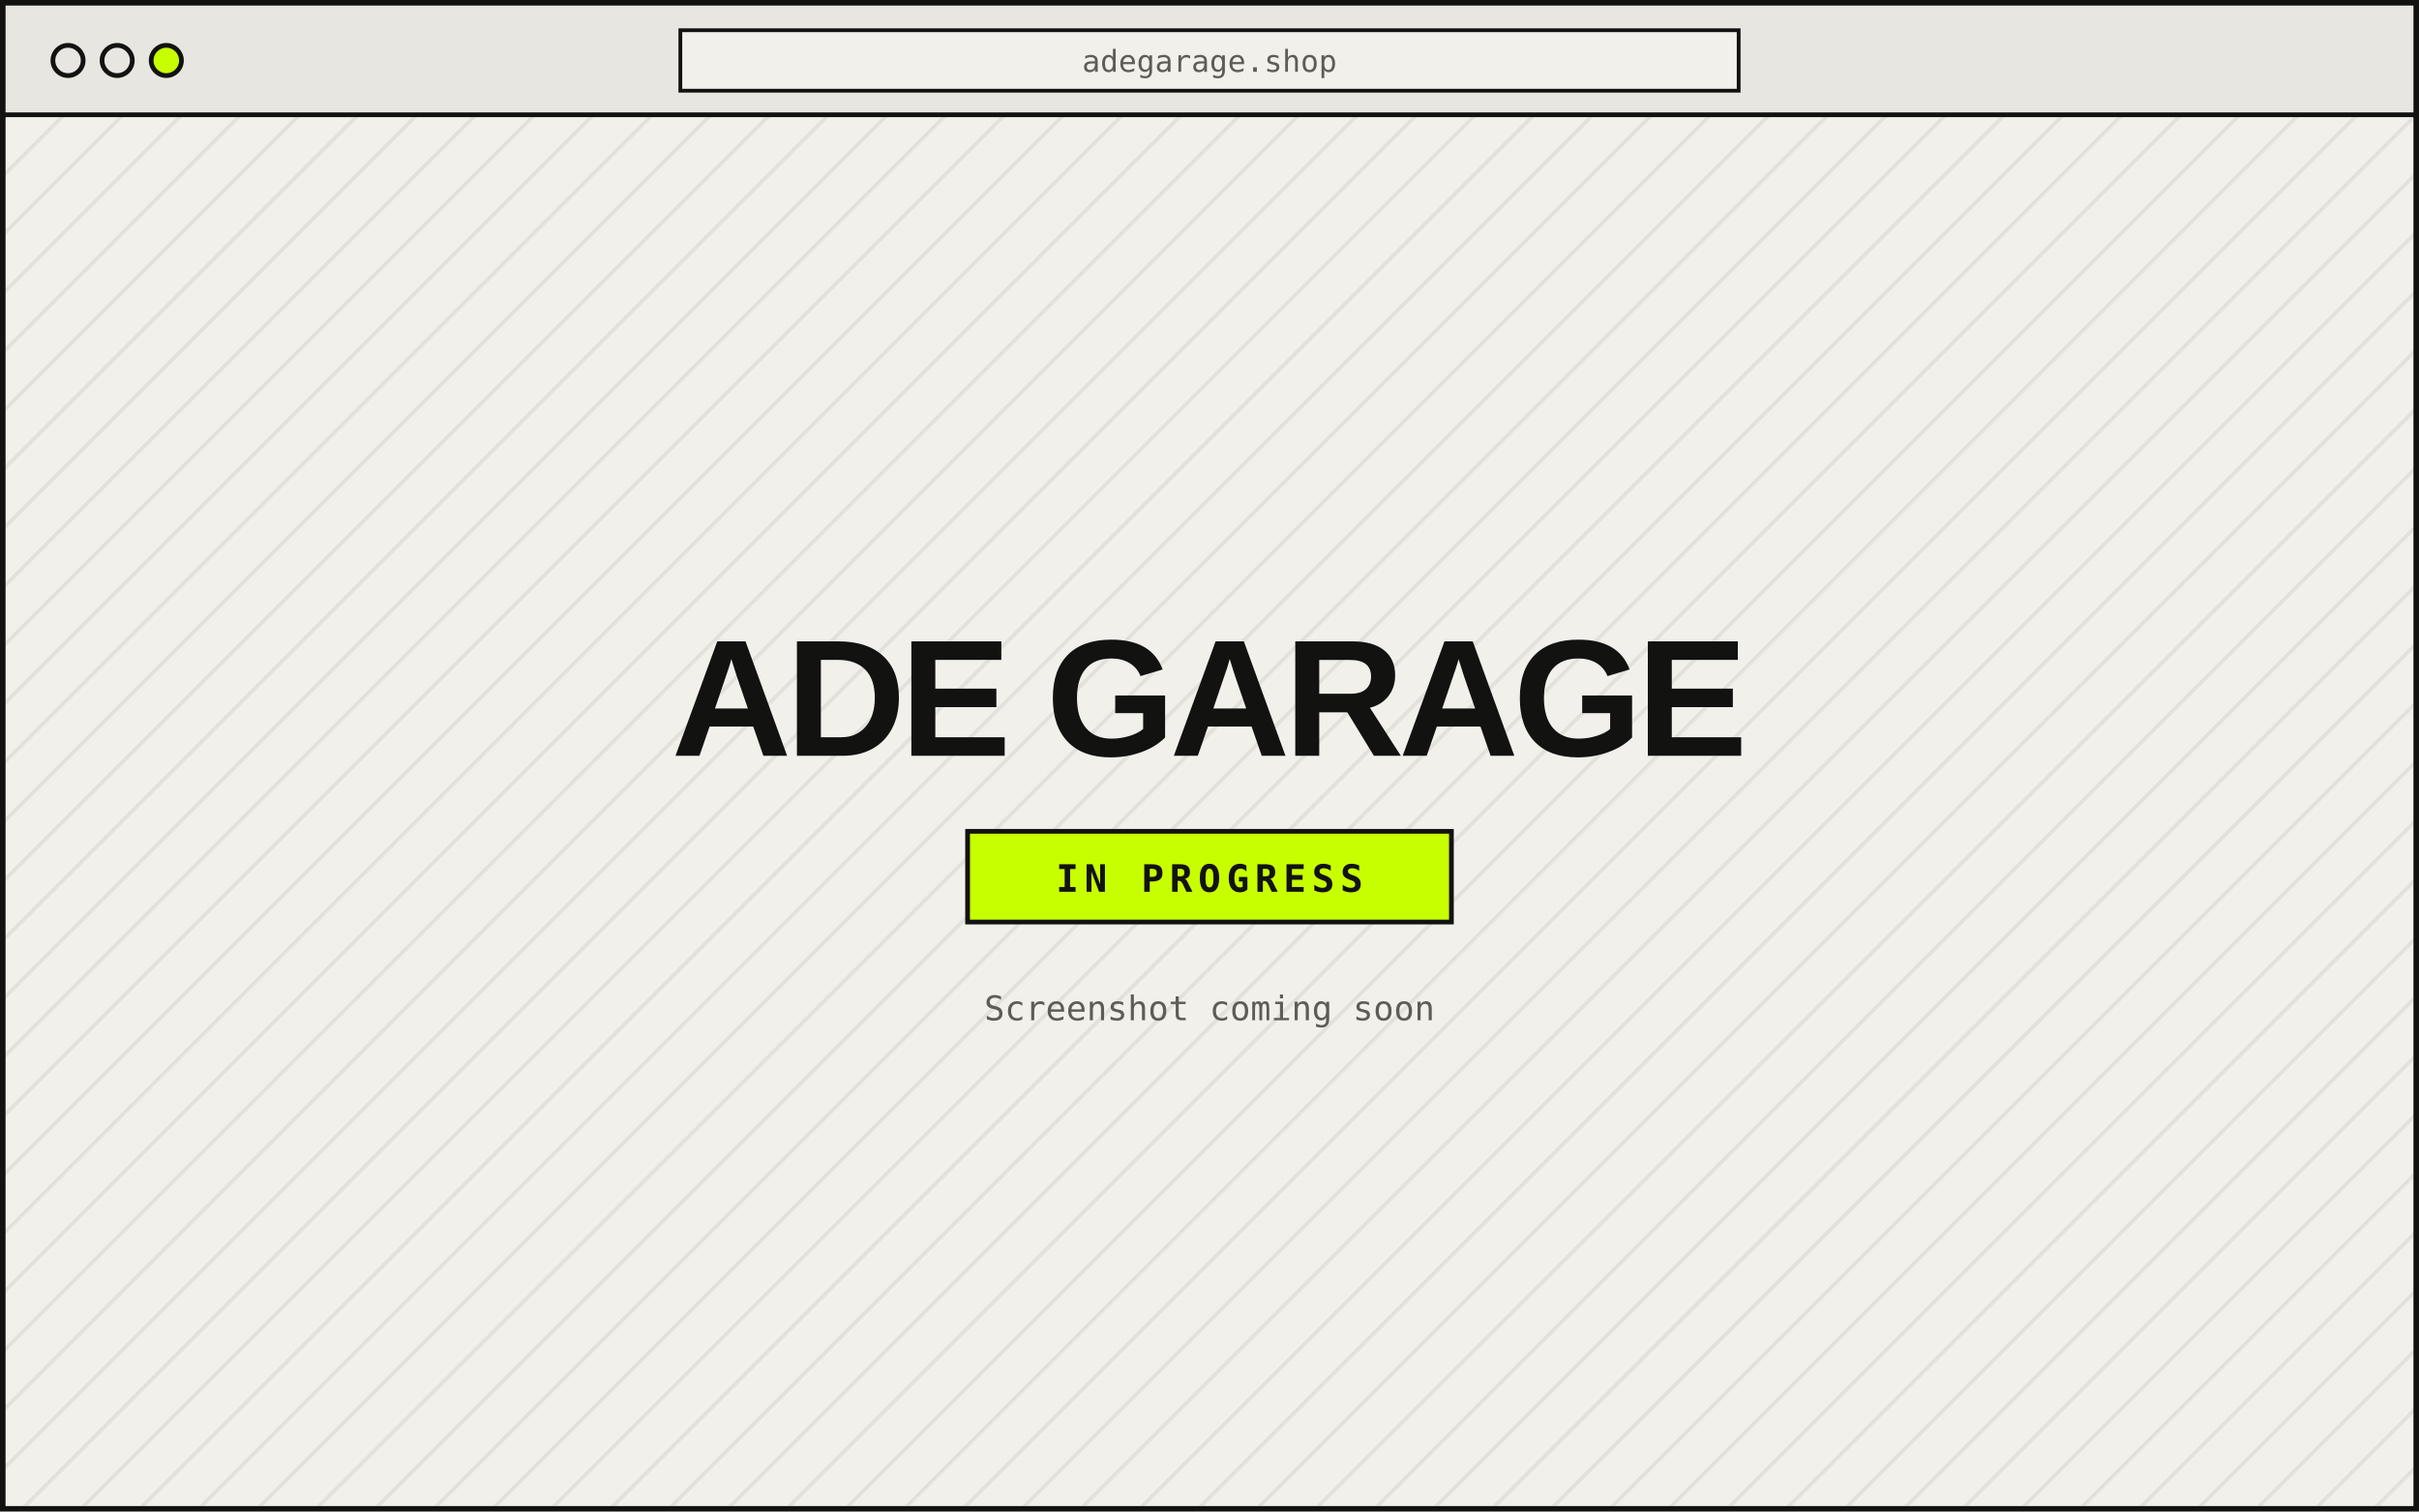
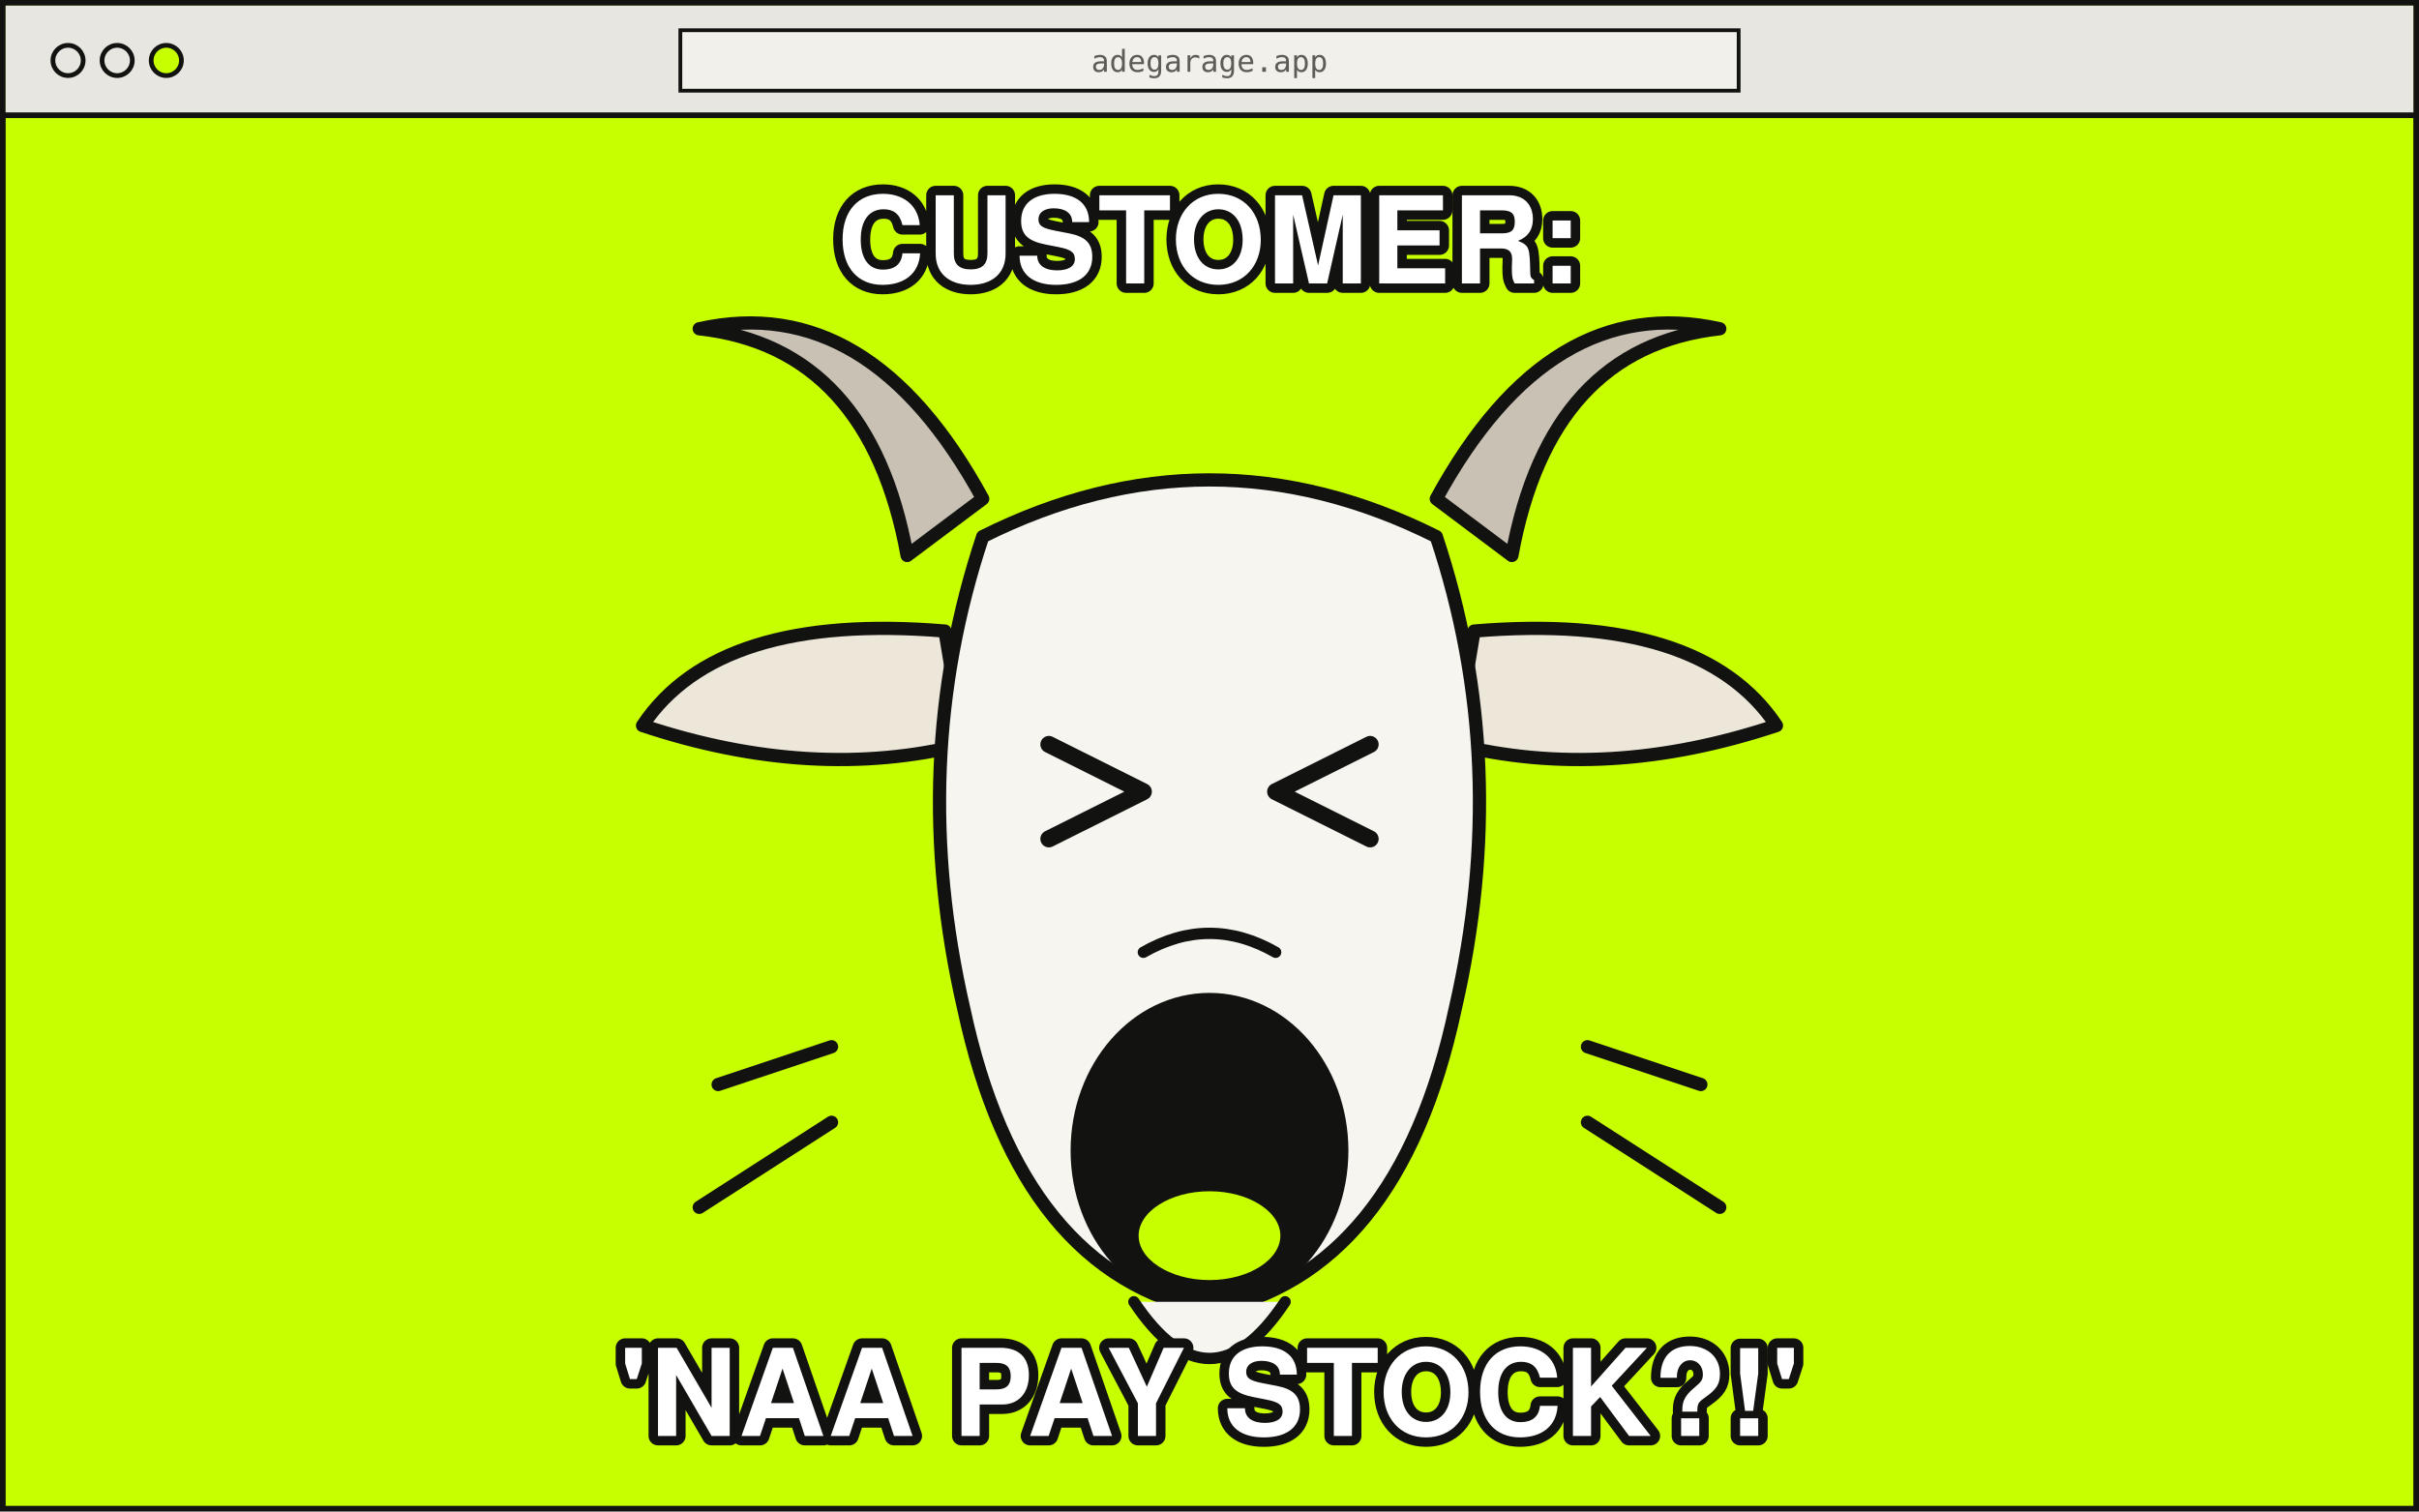
<svg xmlns="http://www.w3.org/2000/svg" viewBox="0 0 1280 800" width="1280" height="800">
-   <defs>
-     <pattern id="h" width="22" height="22" patternUnits="userSpaceOnUse" patternTransform="rotate(45)">
-       <rect width="22" height="22" fill="#F1F0EB" />
-       <rect width="2" height="22" fill="#121211" opacity="0.07" />
-     </pattern>
-   </defs>
-   <rect x="1.5" y="1.5" width="1277" height="797" fill="#F1F0EB" stroke="#121211" stroke-width="3" />
+   <rect x="1.5" y="1.5" width="1277" height="797" fill="#C8FF00" stroke="#121211" stroke-width="3" />
  <rect x="3" y="3" width="1274" height="58" fill="#E7E6E0" />
  <line x1="0" y1="61" x2="1280" y2="61" stroke="#121211" stroke-width="3" />
  <circle cx="36" cy="32" r="8" fill="none" stroke="#121211" stroke-width="2.5" />
  <circle cx="62" cy="32" r="8" fill="none" stroke="#121211" stroke-width="2.5" />
  <circle cx="88" cy="32" r="8" fill="#C8FF00" stroke="#121211" stroke-width="2.5" />
  <rect x="360" y="16" width="560" height="32" fill="#F1F0EB" stroke="#121211" stroke-width="2" />
-   <text x="640" y="38" text-anchor="middle" font-family="Menlo, Consolas, monospace" font-size="16" fill="#5E5C56">adegarage.shop</text>
-   <rect x="3" y="62" width="1274" height="735" fill="url(#h)" />
-   <text x="640" y="400" text-anchor="middle" font-family="Helvetica Neue, Arial, sans-serif" font-weight="900" font-size="88" letter-spacing="-3" fill="#121211">ADE GARAGE</text>
-   <rect x="512" y="440" width="256" height="48" fill="#C8FF00" stroke="#121211" stroke-width="2.5" />
-   <text x="640" y="472" text-anchor="middle" font-family="Menlo, Consolas, monospace" font-weight="700" font-size="20" letter-spacing="3" fill="#121211">IN PROGRESS</text>
-   <text x="640" y="540" text-anchor="middle" font-family="Menlo, Consolas, monospace" font-size="18" fill="#5E5C56">Screenshot coming soon</text>
+   <text x="640" y="38" text-anchor="middle" font-family="Menlo, Consolas, monospace" font-size="16" fill="#5E5C56">adegarage.app</text>
+   <g stroke="#121211" stroke-width="7" stroke-linecap="round" stroke-linejoin="round" transform="translate(0 34)">
+     <path d="M520 230 q-60 -110 -150 -90 q90 10 110 120 z" fill="#C9C2B4" />
+     <path d="M760 230 q60 -110 150 -90 q-90 10 -110 120 z" fill="#C9C2B4" />
+     <path d="M500 300 q-120 -10 -160 50 q90 30 170 10 z M780 300 q120 -10 160 50 q-90 30 -170 10 z" fill="#EDE7DA" />
+     <path d="M520 250 q120 -60 240 0 q40 120 10 250 q-30 140 -130 160 q-100 -20 -130 -160 q-30 -130 10 -250 z" fill="#F7F5EF" />
+     <path d="M555 360 l50 25 l-50 25 M725 360 l-50 25 l50 25" fill="none" stroke-width="9" />
+     <path d="M605 470 q35 -20 70 0" fill="none" stroke-width="6" />
+     <ellipse cx="640" cy="575" rx="70" ry="80" fill="#121211" />
+     <ellipse cx="640" cy="620" rx="40" ry="26" fill="#C8FF00" stroke-width="5" />
+     <path d="M600 655 q40 60 80 0" fill="#F7F5EF" stroke-width="6" />
+     <path d="M440 520 l-60 20 M440 560 l-70 45 M840 520 l60 20 M840 560 l70 45" stroke-width="7" />
+   </g>
+   <text x="640" y="150" text-anchor="middle" font-family="Impact, 'Anton', 'Arial Black', 'Helvetica Neue', sans-serif" font-weight="900" font-size="64" letter-spacing="1" fill="#FFFFFF" stroke="#121211" stroke-width="10" stroke-linejoin="round" paint-order="stroke">CUSTOMER:</text>
+   <text x="640" y="760" text-anchor="middle" font-family="Impact, 'Anton', 'Arial Black', 'Helvetica Neue', sans-serif" font-weight="900" font-size="64" letter-spacing="1" fill="#FFFFFF" stroke="#121211" stroke-width="10" stroke-linejoin="round" paint-order="stroke">'NAA PAY STOCK?!'</text>
</svg>
